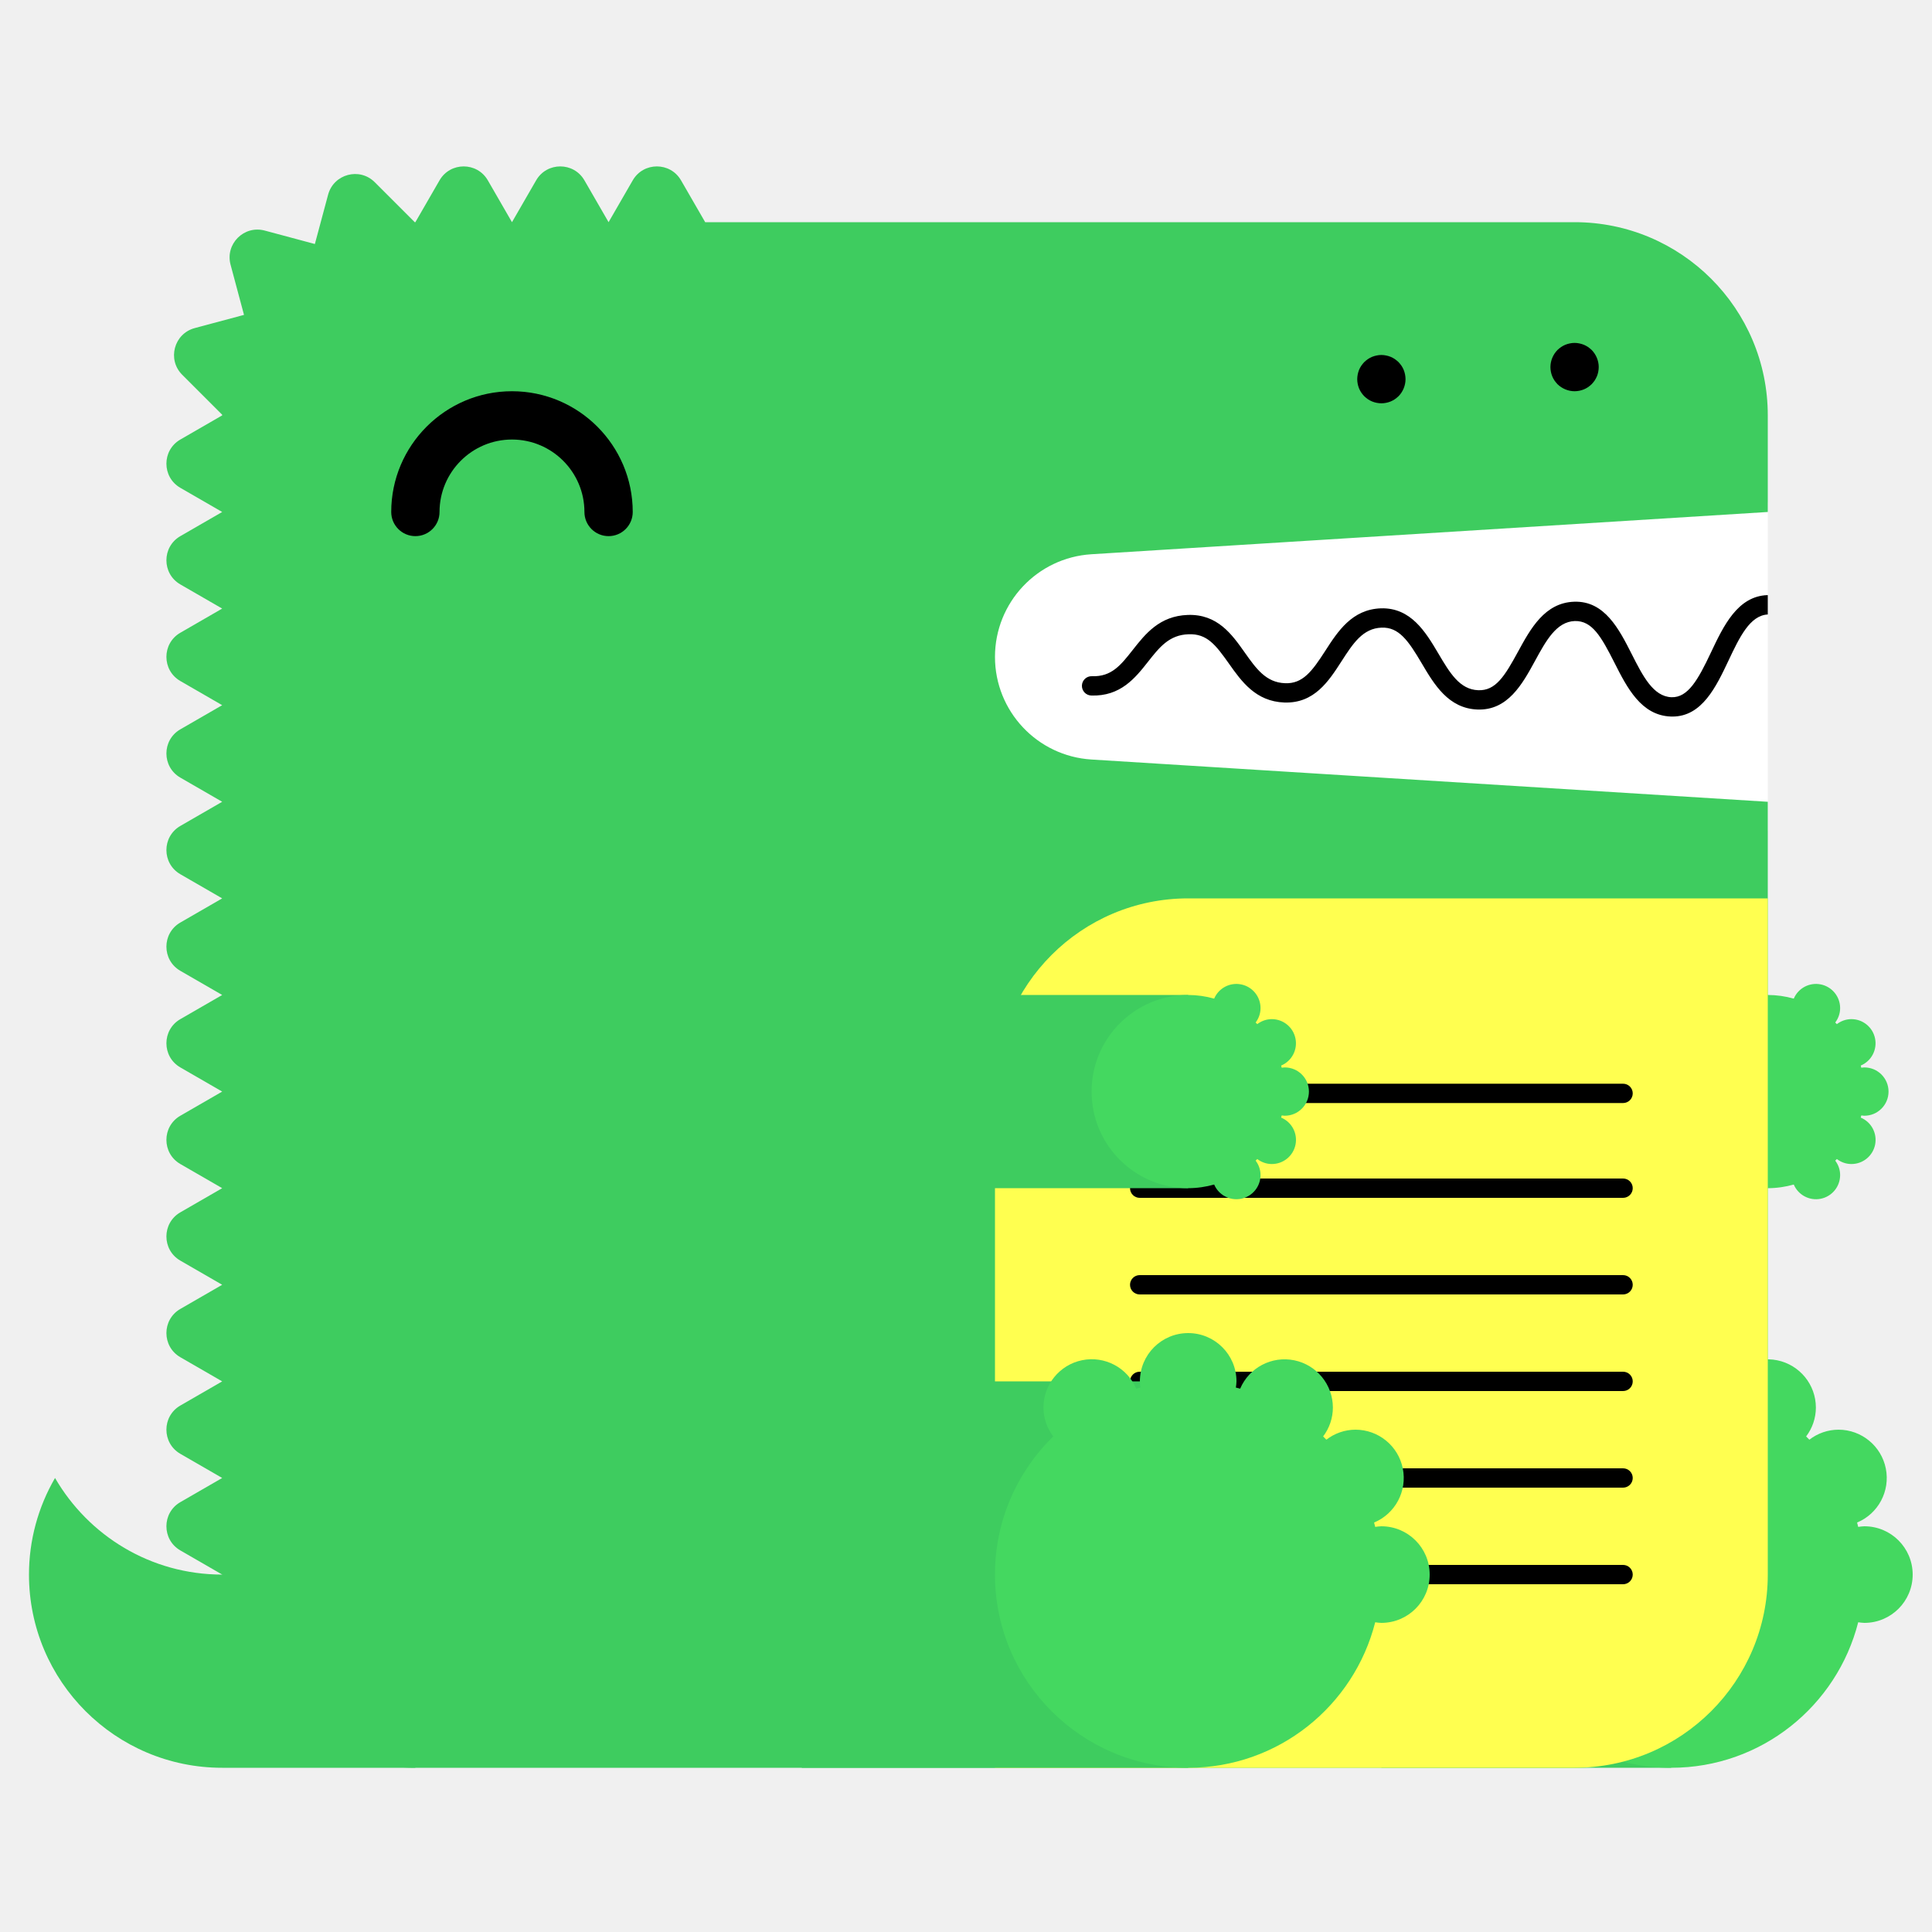
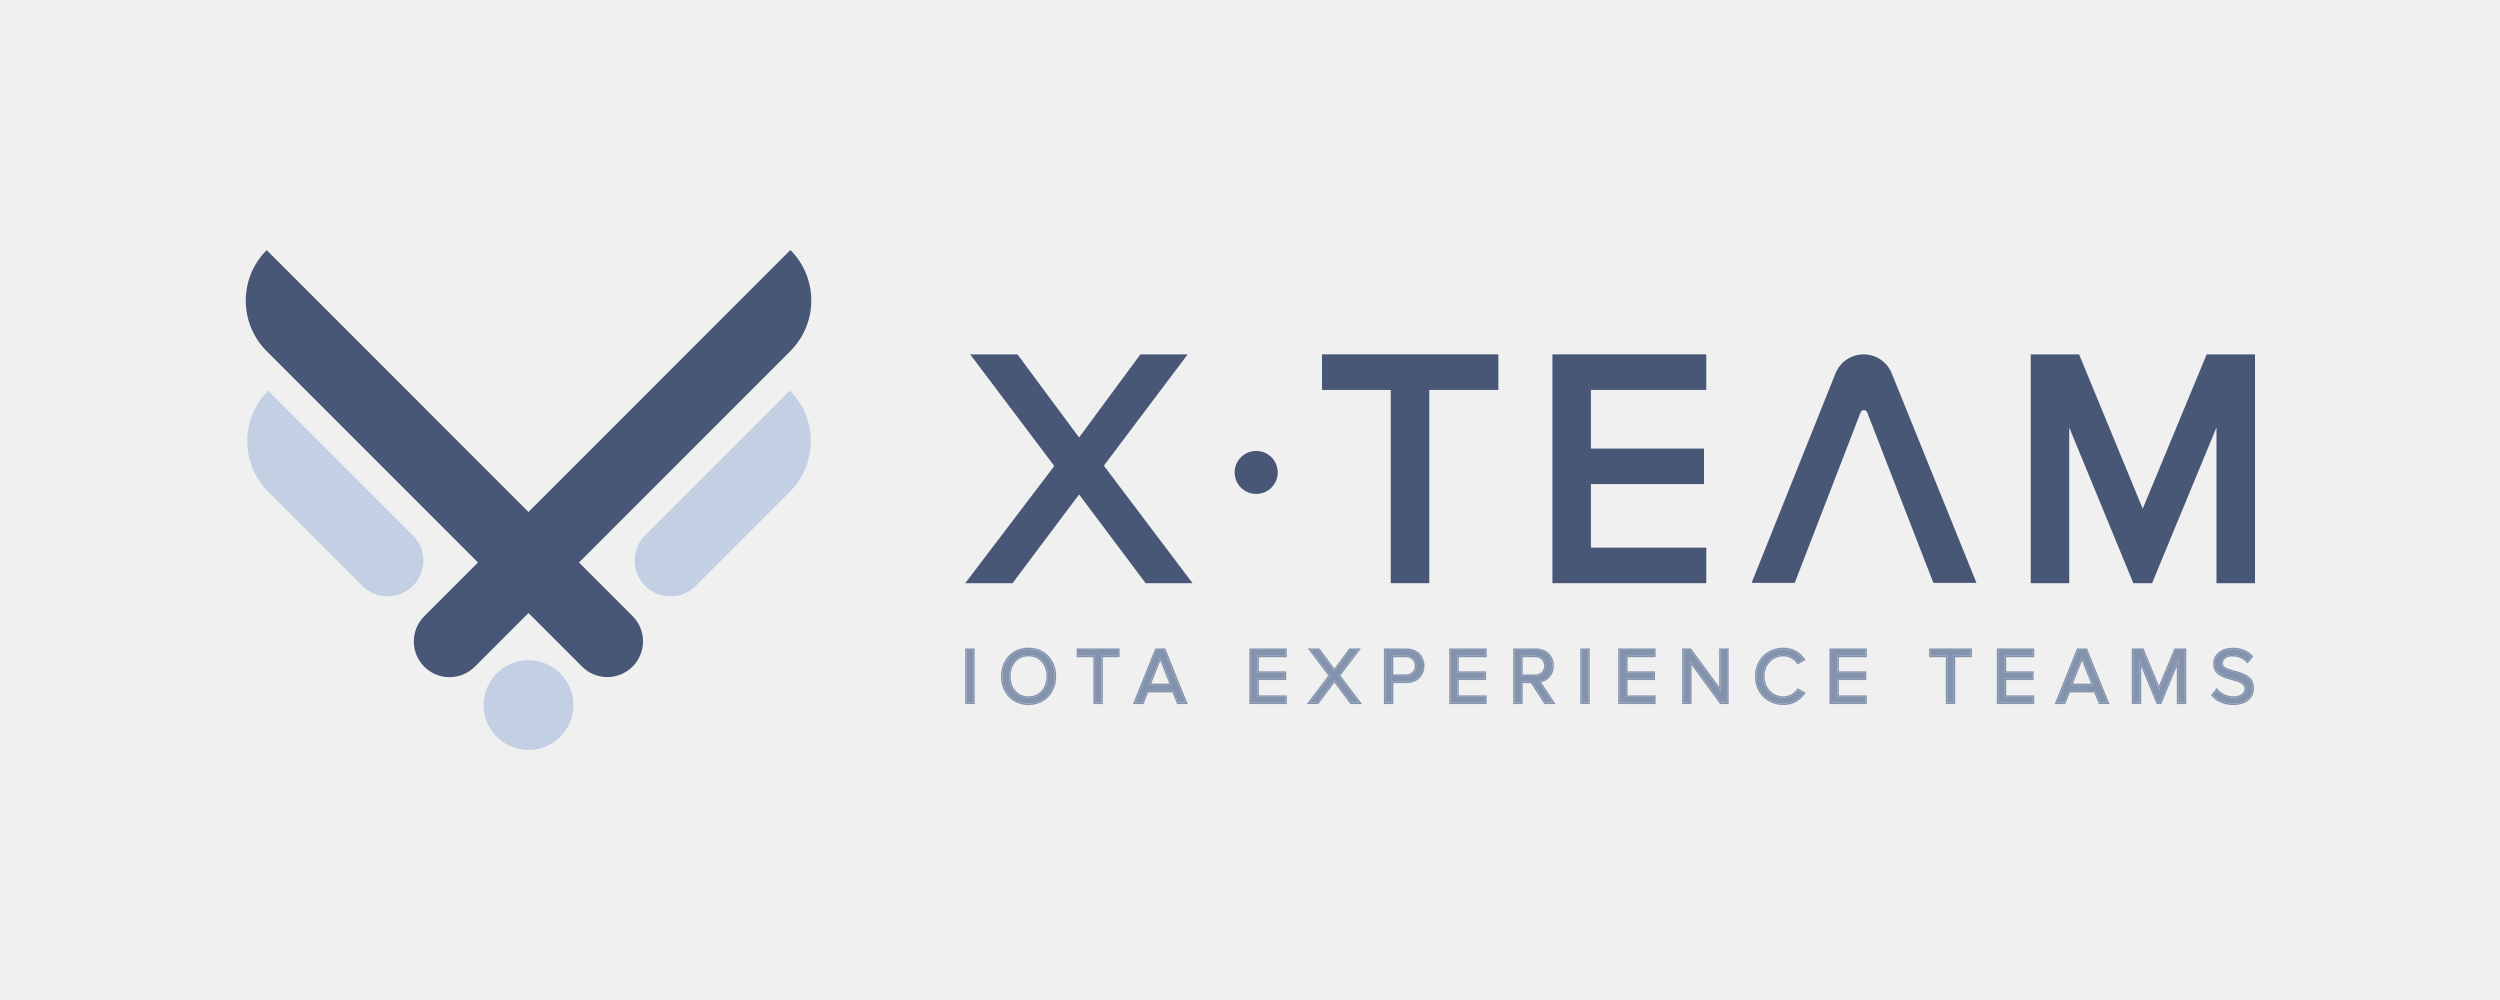
- <svg xmlns="http://www.w3.org/2000/svg" width="200" height="200" viewBox="0 0 200 200">
-   <g fill="none" fill-rule="evenodd">
-     <path fill="#FFF" d="M99 52h84v34H99z" />
-     <path d="M23 163c-7.398 0-13.843-4.027-17.303-10A19.886 19.886 0 0 0 3 163c0 11.046 8.954 20 20 20h20v-20H23z" fill="#3ECC5F" />
-     <path d="M112.98 57.376L183 53V43c0-11.046-8.954-20-20-20H73l-2.5-4.33c-1.112-1.925-3.889-1.925-5 0L63 23l-2.5-4.33c-1.111-1.925-3.889-1.925-5 0L53 23l-2.5-4.33c-1.111-1.925-3.889-1.925-5 0L43 23c-.022 0-.042.003-.065.003l-4.142-4.141c-1.57-1.571-4.252-.853-4.828 1.294l-1.369 5.104-5.192-1.392c-2.148-.575-4.111 1.389-3.535 3.536l1.39 5.193-5.102 1.367c-2.148.576-2.867 3.259-1.296 4.83l4.142 4.142c0 .021-.003.042-.003.064l-4.33 2.5c-1.925 1.111-1.925 3.889 0 5L23 53l-4.33 2.5c-1.925 1.111-1.925 3.889 0 5L23 63l-4.33 2.5c-1.925 1.111-1.925 3.889 0 5L23 73l-4.33 2.5c-1.925 1.111-1.925 3.889 0 5L23 83l-4.33 2.5c-1.925 1.111-1.925 3.889 0 5L23 93l-4.33 2.5c-1.925 1.111-1.925 3.889 0 5L23 103l-4.33 2.5c-1.925 1.111-1.925 3.889 0 5L23 113l-4.33 2.5c-1.925 1.111-1.925 3.889 0 5L23 123l-4.33 2.5c-1.925 1.111-1.925 3.889 0 5L23 133l-4.33 2.5c-1.925 1.111-1.925 3.889 0 5L23 143l-4.33 2.5c-1.925 1.111-1.925 3.889 0 5L23 153l-4.33 2.5c-1.925 1.111-1.925 3.889 0 5L23 163c0 11.046 8.954 20 20 20h120c11.046 0 20-8.954 20-20V83l-70.02-4.376A10.645 10.645 0 0 1 103 68c0-5.621 4.37-10.273 9.98-10.624" fill="#3ECC5F" />
-     <path fill="#3ECC5F" d="M143 183h30v-40h-30z" />
-     <path d="M193 158c-.219 0-.428.037-.639.064-.038-.15-.074-.301-.116-.451A5 5 0 0 0 190.32 148a4.96 4.96 0 0 0-3.016 1.036 26.531 26.531 0 0 0-.335-.336 4.955 4.955 0 0 0 1.011-2.987 5 5 0 0 0-9.599-1.959c-.148-.042-.297-.077-.445-.115.027-.211.064-.42.064-.639a5 5 0 0 0-5-5 5 5 0 0 0-5 5c0 .219.037.428.064.639-.148.038-.297.073-.445.115a4.998 4.998 0 0 0-9.599 1.959c0 1.125.384 2.151 1.011 2.987-3.717 3.632-6.031 8.693-6.031 14.3 0 11.046 8.954 20 20 20 9.339 0 17.16-6.41 19.361-15.064.211.027.42.064.639.064a5 5 0 0 0 5-5 5 5 0 0 0-5-5" fill="#44D860" />
-     <path fill="#3ECC5F" d="M153 123h30v-20h-30z" />
-     <path d="M193 115.5a2.5 2.5 0 1 0 0-5c-.109 0-.214.019-.319.032-.02-.075-.037-.15-.058-.225a2.501 2.501 0 0 0-.963-4.807c-.569 0-1.088.197-1.508.518a6.653 6.653 0 0 0-.168-.168c.314-.417.506-.931.506-1.494a2.5 2.5 0 0 0-4.8-.979A9.987 9.987 0 0 0 183 103c-5.522 0-10 4.478-10 10s4.478 10 10 10c.934 0 1.833-.138 2.69-.377a2.5 2.5 0 0 0 4.8-.979c0-.563-.192-1.077-.506-1.494.057-.055.113-.111.168-.168.42.321.939.518 1.508.518a2.5 2.5 0 0 0 .963-4.807c.021-.074.038-.15.058-.225.105.013.21.032.319.032" fill="#44D860" />
-     <path d="M63 55.5a2.5 2.5 0 0 1-2.5-2.5c0-4.136-3.364-7.5-7.5-7.5s-7.5 3.364-7.5 7.5a2.5 2.5 0 1 1-5 0c0-6.893 5.607-12.5 12.5-12.5S65.5 46.107 65.5 53a2.5 2.5 0 0 1-2.5 2.5" fill="#000" />
-     <path d="M103 183h60c11.046 0 20-8.954 20-20V93h-60c-11.046 0-20 8.954-20 20v70z" fill="#FFFF50" />
-     <path d="M168.02 124h-50.04a1 1 0 1 1 0-2h50.04a1 1 0 1 1 0 2m0 20h-50.04a1 1 0 1 1 0-2h50.04a1 1 0 1 1 0 2m0 20h-50.04a1 1 0 1 1 0-2h50.04a1 1 0 1 1 0 2m0-49.814h-50.04a1 1 0 1 1 0-2h50.04a1 1 0 1 1 0 2m0 19.814h-50.04a1 1 0 1 1 0-2h50.04a1 1 0 1 1 0 2m0 20h-50.04a1 1 0 1 1 0-2h50.04a1 1 0 1 1 0 2M183 61.611c-.012 0-.022-.006-.034-.005-3.09.105-4.552 3.196-5.842 5.923-1.346 2.85-2.387 4.703-4.093 4.647-1.889-.068-2.969-2.202-4.113-4.46-1.314-2.594-2.814-5.536-5.963-5.426-3.046.104-4.513 2.794-5.807 5.167-1.377 2.528-2.314 4.065-4.121 3.994-1.927-.07-2.951-1.805-4.136-3.813-1.321-2.236-2.848-4.75-5.936-4.664-2.994.103-4.465 2.385-5.763 4.4-1.373 2.13-2.335 3.428-4.165 3.351-1.973-.07-2.992-1.51-4.171-3.177-1.324-1.873-2.816-3.993-5.895-3.89-2.928.1-4.399 1.97-5.696 3.618-1.232 1.564-2.194 2.802-4.229 2.724a1 1 0 0 0-.072 2c3.017.101 4.545-1.8 5.872-3.487 1.177-1.496 2.193-2.787 4.193-2.855 1.926-.082 2.829 1.115 4.195 3.045 1.297 1.834 2.769 3.914 5.731 4.021 3.103.104 4.596-2.215 5.918-4.267 1.182-1.834 2.202-3.417 4.15-3.484 1.793-.067 2.769 1.35 4.145 3.681 1.297 2.197 2.766 4.686 5.787 4.796 3.125.108 4.634-2.62 5.949-5.035 1.139-2.088 2.214-4.06 4.119-4.126 1.793-.042 2.728 1.595 4.111 4.33 1.292 2.553 2.757 5.445 5.825 5.556l.169.003c3.064 0 4.518-3.075 5.805-5.794 1.139-2.41 2.217-4.68 4.067-4.773v-2z" fill="#000" />
-     <path fill="#3ECC5F" d="M83 183h40v-40H83z" />
-     <path d="M143 158c-.219 0-.428.037-.639.064-.038-.15-.074-.301-.116-.451A5 5 0 0 0 140.32 148a4.96 4.96 0 0 0-3.016 1.036 26.531 26.531 0 0 0-.335-.336 4.955 4.955 0 0 0 1.011-2.987 5 5 0 0 0-9.599-1.959c-.148-.042-.297-.077-.445-.115.027-.211.064-.42.064-.639a5 5 0 0 0-5-5 5 5 0 0 0-5 5c0 .219.037.428.064.639-.148.038-.297.073-.445.115a4.998 4.998 0 0 0-9.599 1.959c0 1.125.384 2.151 1.011 2.987-3.717 3.632-6.031 8.693-6.031 14.3 0 11.046 8.954 20 20 20 9.339 0 17.16-6.41 19.361-15.064.211.027.42.064.639.064a5 5 0 0 0 5-5 5 5 0 0 0-5-5" fill="#44D860" />
-     <path fill="#3ECC5F" d="M83 123h40v-20H83z" />
-     <path d="M133 115.5a2.5 2.5 0 1 0 0-5c-.109 0-.214.019-.319.032-.02-.075-.037-.15-.058-.225a2.501 2.501 0 0 0-.963-4.807c-.569 0-1.088.197-1.508.518a6.653 6.653 0 0 0-.168-.168c.314-.417.506-.931.506-1.494a2.5 2.5 0 0 0-4.8-.979A9.987 9.987 0 0 0 123 103c-5.522 0-10 4.478-10 10s4.478 10 10 10c.934 0 1.833-.138 2.69-.377a2.5 2.5 0 0 0 4.8-.979c0-.563-.192-1.077-.506-1.494.057-.055.113-.111.168-.168.42.321.939.518 1.508.518a2.5 2.5 0 0 0 .963-4.807c.021-.074.038-.15.058-.225.105.013.21.032.319.032" fill="#44D860" />
-     <path d="M143 41.75c-.16 0-.33-.02-.49-.05a2.52 2.52 0 0 1-.47-.14c-.15-.06-.29-.14-.431-.23-.13-.09-.259-.2-.38-.31-.109-.12-.219-.24-.309-.38s-.17-.28-.231-.43a2.619 2.619 0 0 1-.189-.96c0-.16.02-.33.05-.49.03-.16.08-.31.139-.47.061-.15.141-.29.231-.43.09-.13.2-.26.309-.38.121-.11.25-.22.38-.31.141-.09.281-.17.431-.23.149-.06.31-.11.47-.14.32-.07.65-.07.98 0 .159.03.32.08.47.14.149.06.29.14.43.23.13.09.259.2.38.31.11.12.22.25.31.38.09.14.17.28.23.43.06.16.11.31.14.47.029.16.05.33.05.49 0 .66-.271 1.31-.73 1.77-.121.11-.25.22-.38.31-.14.09-.281.17-.43.23a2.565 2.565 0 0 1-.96.19m20-1.25c-.66 0-1.3-.27-1.771-.73a3.802 3.802 0 0 1-.309-.38c-.09-.14-.17-.28-.231-.43a2.619 2.619 0 0 1-.189-.96c0-.66.27-1.3.729-1.77.121-.11.25-.22.38-.31.141-.09.281-.17.431-.23.149-.06.31-.11.47-.14.32-.07.66-.07.98 0 .159.03.32.08.47.14.149.06.29.14.43.23.13.09.259.2.38.31.459.47.73 1.11.73 1.77 0 .16-.021.33-.05.49-.03.16-.08.32-.14.47-.07.15-.14.29-.23.43-.09.13-.2.26-.31.38-.121.11-.25.22-.38.31-.14.09-.281.17-.43.23a2.565 2.565 0 0 1-.96.19" fill="#000" />
-   </g>
+ <svg xmlns="http://www.w3.org/2000/svg" width="1000" height="400" viewBox="0 0 1000 400" fill="none">
+   <path d="M389.275 281.063V259.976H386.65V281.063H389.275Z" fill="#8493AD" />
+   <path d="M411.414 281.443C417.642 281.443 421.879 276.764 421.879 270.535C421.879 264.307 417.642 259.628 411.414 259.628C405.154 259.628 400.949 264.307 400.949 270.535C400.949 276.764 405.154 281.443 411.414 281.443ZM411.414 279.103C406.671 279.103 403.668 275.436 403.668 270.535C403.668 265.603 406.671 261.968 411.414 261.968C416.125 261.968 419.16 265.603 419.16 270.535C419.16 275.436 416.125 279.103 411.414 279.103Z" fill="#8493AD" />
+   <path d="M440.542 281.063V262.315H447.244V259.976H431.247V262.315H437.917V281.063H440.542Z" fill="#8493AD" />
+   <path d="M474.242 281.063L465.737 259.976H462.481L454.008 281.063H457.011L458.877 276.384H469.373L471.238 281.063H474.242ZM468.583 274.045H459.635L464.125 262.695L468.583 274.045Z" fill="#8493AD" />
+   <path d="M514.142 281.063V278.724H502.95V271.452H513.92V269.113H502.95V262.315H514.142V259.976H500.325V281.063H514.142Z" fill="#8493AD" />
+   <path d="M543.65 281.063L535.461 270.219L543.175 259.976H539.982L533.754 268.417L527.494 259.976H524.301L532.047 270.251L523.827 281.063H527.02L533.754 272.085L540.488 281.063H543.65Z" fill="#8493AD" />
+   <path d="M556.75 281.063V272.685H562.598C566.772 272.685 569.206 269.777 569.206 266.33C569.206 262.884 566.835 259.976 562.598 259.976H554.125V281.063H556.75ZM562.282 270.346H556.75V262.315H562.282C564.78 262.315 566.487 263.959 566.487 266.33C566.487 268.702 564.78 270.346 562.282 270.346Z" fill="#8493AD" />
+   <path d="M594.085 281.063V278.724H582.893V271.452H593.864V269.113H582.893V262.315H594.085V259.976H580.269V281.063H594.085Z" fill="#8493AD" />
+   <path d="M621.159 281.063L615.468 272.464C618.345 272.211 620.938 270.124 620.938 266.33C620.938 262.442 618.187 259.976 614.33 259.976H605.857V281.063H608.481V272.685H612.686L618.061 281.063H621.159ZM614.014 270.377H608.481V262.315H614.014C616.511 262.315 618.219 263.959 618.219 266.33C618.219 268.702 616.511 270.377 614.014 270.377Z" fill="#8493AD" />
+   <path d="M635.304 281.063V259.976H632.68V281.063H635.304Z" fill="#8493AD" />
+   <path d="M661.648 281.063V278.724H650.456V271.452H661.427V269.113H650.456V262.315H661.648V259.976H647.832V281.063H661.648Z" fill="#8493AD" />
+   <path d="M690.872 281.063V259.976H688.247V276.448L676.107 259.976H673.42V281.063H676.044V264.244L688.342 281.063H690.872Z" fill="#8493AD" />
+   <path d="M713.382 281.443C717.113 281.443 719.642 279.672 721.413 277.27L719.168 276.037C717.967 277.839 715.785 279.103 713.382 279.103C708.766 279.103 705.257 275.531 705.257 270.535C705.257 265.508 708.766 261.968 713.382 261.968C715.785 261.968 717.967 263.264 719.168 265.034L721.381 263.801C719.705 261.43 717.113 259.628 713.382 259.628C707.312 259.628 702.538 264.054 702.538 270.535C702.538 277.017 707.312 281.443 713.382 281.443Z" fill="#8493AD" />
+   <path d="M746.161 281.063V278.724H734.969V271.452H745.94V269.113H734.969V262.315H746.161V259.976H732.345V281.063H746.161Z" fill="#8493AD" />
+   <path d="M781.512 281.063V262.315H788.215V259.976H772.217V262.315H778.888V281.063H781.512Z" fill="#8493AD" />
+   <path d="M813.106 281.063V278.724H801.914V271.452H812.885V269.113H801.914V262.315H813.106V259.976H799.29V281.063H813.106Z" fill="#8493AD" />
+   <path d="M842.931 281.063L834.426 259.976H831.17L822.697 281.063H825.7L827.565 276.384H838.062L839.927 281.063H842.931ZM837.271 274.045H828.324L832.814 262.695L837.271 274.045Z" fill="#8493AD" />
+   <path d="M873.921 281.063V259.976H870.158L863.582 275.847L857.038 259.976H853.275V281.063H855.9V263.706L863.045 281.063H864.12L871.296 263.706V281.063H873.921Z" fill="#8493AD" />
+   <path d="M893.257 281.443C898.947 281.443 901.034 278.313 901.034 275.246C901.034 267.374 888.546 270.093 888.546 265.35C888.546 263.359 890.348 261.999 892.877 261.999C895.185 261.999 897.398 262.79 898.979 264.528L900.56 262.6C898.789 260.734 896.292 259.66 893.067 259.66C888.925 259.66 885.827 262.031 885.827 265.508C885.827 273.033 898.315 270.03 898.315 275.467C898.315 277.08 897.114 279.103 893.351 279.103C890.38 279.103 888.103 277.649 886.712 276.1L885.163 278.092C886.902 280.052 889.589 281.443 893.257 281.443Z" fill="#8493AD" />
+   <path fill-rule="evenodd" clip-rule="evenodd" d="M389.854 281.637H386.08V259.399H389.854V281.637ZM389.279 259.974V281.061H386.655V259.974H389.279ZM422.459 270.533C422.459 277.047 417.996 282.016 411.419 282.016C404.809 282.016 400.379 277.046 400.379 270.533C400.379 264.021 404.809 259.051 411.419 259.051C417.996 259.051 422.459 264.02 422.459 270.533ZM406.199 276.275C407.43 277.676 409.206 278.526 411.419 278.526C413.614 278.526 415.392 277.676 416.627 276.275C417.867 274.867 418.589 272.867 418.589 270.533C418.589 268.183 417.867 266.184 416.627 264.781C415.393 263.384 413.616 262.541 411.419 262.541C409.205 262.541 407.428 263.384 406.199 264.78C404.963 266.183 404.248 268.182 404.248 270.533C404.248 272.868 404.963 274.868 406.199 276.275ZM441.122 281.637H437.347V262.888H430.676V259.399H447.824V262.888H441.122V281.637ZM440.546 281.061H437.922V262.313H431.251V259.974H447.249V262.313H440.546V281.061ZM475.099 281.637H470.853L468.988 276.957H459.271L457.406 281.637H453.162L462.097 259.399H466.13L475.099 281.637ZM458.881 276.382H469.378L471.243 281.061H474.247L465.742 259.974H462.486L454.013 281.061H457.016L458.881 276.382ZM468.587 274.043L464.13 262.693L459.64 274.043H468.587ZM467.744 273.468L464.128 264.261L460.486 273.468H467.744ZM514.721 281.637H499.755V259.399H514.721V262.888H503.529V268.536H514.5V272.025H503.529V278.147H514.721V281.637ZM514.146 278.722V281.061H500.33V259.974H514.146V262.313H502.954V269.111H513.925V271.45H502.954V278.722H514.146ZM544.809 281.637H540.205L533.759 273.041L527.312 281.637H522.672L531.33 270.247L523.152 259.399H527.788L533.758 267.448L539.697 259.399H544.333L536.186 270.217L544.809 281.637ZM535.466 270.217L543.18 259.974H539.987L533.759 268.415L527.499 259.974H524.306L532.052 270.249L523.831 281.061H527.025L533.759 272.083L540.493 281.061H543.655L535.466 270.217ZM557.329 281.637H553.555V259.399H562.603C564.86 259.399 566.666 260.177 567.909 261.458C569.147 262.736 569.786 264.474 569.786 266.328C569.786 268.187 569.128 269.925 567.884 271.2C566.635 272.479 564.83 273.258 562.603 273.258H557.329V281.637ZM556.754 281.061H554.13V259.974H562.603C566.84 259.974 569.211 262.882 569.211 266.328C569.211 269.775 566.777 272.683 562.603 272.683H556.754V281.061ZM557.329 269.769H562.287C563.408 269.769 564.31 269.401 564.928 268.81C565.545 268.22 565.917 267.371 565.917 266.328C565.917 265.286 565.545 264.437 564.928 263.847C564.31 263.255 563.408 262.888 562.287 262.888H557.329V269.769ZM594.665 281.637H579.699V259.399H594.665V262.888H583.473V268.536H594.444V272.025H583.473V278.147H594.665V281.637ZM594.09 278.722V281.061H580.274V259.974H594.09V262.313H582.898V269.111H593.869V271.45H582.898V278.722H594.09ZM622.234 281.637H617.751L612.376 273.258H609.061V281.637H605.286V259.399H614.335C616.386 259.399 618.187 260.056 619.479 261.274C620.776 262.496 621.518 264.242 621.518 266.328C621.518 268.365 620.818 269.983 619.697 271.126C618.805 272.035 617.666 272.624 616.448 272.893L622.234 281.637ZM615.473 272.462C615.686 272.443 615.897 272.415 616.105 272.376C618.719 271.891 620.942 269.842 620.942 266.328C620.942 262.44 618.192 259.974 614.335 259.974H605.862V281.061H608.486V272.683H612.691L618.065 281.061H621.164L615.473 272.462ZM609.061 269.8H614.019C615.136 269.8 616.038 269.427 616.658 268.828C617.276 268.23 617.648 267.371 617.648 266.328C617.648 265.286 617.276 264.437 616.66 263.847C616.042 263.255 615.14 262.888 614.019 262.888H609.061V269.8ZM635.884 281.637H632.109V259.399H635.884V281.637ZM635.309 259.974V281.061H632.684V259.974H635.309ZM662.228 281.637H647.261V259.399H662.228V262.888H651.036V268.536H662.007V272.025H651.036V278.147H662.228V281.637ZM661.653 278.722V281.061H647.837V259.974H661.653V262.313H650.461V269.111H661.431V271.45H650.461V278.722H661.653ZM691.451 281.637H688.055L676.624 266.003V281.637H672.849V259.399H676.402L687.677 274.696V259.399H691.451V281.637ZM688.252 276.446L676.112 259.974H673.424V281.061H676.049V264.242L688.347 281.061H690.876V259.974H688.252V276.446ZM722.27 277.08L721.881 277.609C720.025 280.126 717.337 282.016 713.387 282.016C707.009 282.016 701.968 277.342 701.968 270.533C701.968 263.725 707.009 259.051 713.387 259.051C717.334 259.051 720.091 260.97 721.856 263.467L722.225 263.99L718.993 265.791L718.697 265.355C717.596 263.732 715.588 262.541 713.387 262.541C709.11 262.541 705.837 265.802 705.837 270.533C705.837 275.234 709.112 278.526 713.387 278.526C715.592 278.526 717.596 277.362 718.694 275.716L718.987 275.276L722.27 277.08ZM721.062 277.728C721.184 277.578 721.302 277.424 721.417 277.268L719.173 276.035C717.971 277.837 715.79 279.101 713.387 279.101C708.771 279.101 705.262 275.529 705.262 270.533C705.262 265.506 708.771 261.965 713.387 261.965C715.79 261.965 717.971 263.262 719.173 265.032L721.386 263.799C721.274 263.641 721.159 263.486 721.039 263.334C719.36 261.196 716.87 259.626 713.387 259.626C707.317 259.626 702.543 264.052 702.543 270.533C702.543 277.015 707.317 281.441 713.387 281.441C716.875 281.441 719.313 279.893 721.062 277.728ZM746.741 281.637H731.775V259.399H746.741V262.888H735.549V268.536H746.52V272.025H735.549V278.147H746.741V281.637ZM746.166 278.722V281.061H732.35V259.974H746.166V262.313H734.974V269.111H745.944V271.45H734.974V278.722H746.166ZM782.092 281.637H778.318V262.888H771.647V259.399H788.795V262.888H782.092V281.637ZM781.517 281.061H778.893V262.313H772.222V259.974H788.219V262.313H781.517V281.061ZM813.686 281.637H798.72V259.399H813.686V262.888H802.494V268.536H813.465V272.025H802.494V278.147H813.686V281.637ZM813.111 278.722V281.061H799.295V259.974H813.111V262.313H801.919V269.111H812.89V271.45H801.919V278.722H813.111ZM843.788 281.637H839.542L837.677 276.957H827.96L826.095 281.637H821.85L830.786 259.399H834.819L843.788 281.637ZM827.57 276.382H838.067L839.932 281.061H842.935L834.431 259.974H831.174L822.701 281.061H825.705L827.57 276.382ZM837.276 274.043L832.818 262.693L828.329 274.043H837.276ZM836.432 273.468L832.816 264.261L829.175 273.468H836.432ZM874.501 281.637H870.726V266.6L864.509 281.637H862.664L856.479 266.612V281.637H852.705V259.399H857.427L863.588 274.339L869.779 259.399H874.501V281.637ZM863.587 275.845L857.042 259.974H853.28V281.061H855.904V263.704L863.05 281.061H864.124L871.301 263.704V281.061H873.925V259.974H870.163L863.587 275.845ZM899.006 265.406L898.558 264.913C897.106 263.316 895.06 262.572 892.882 262.572C891.715 262.572 890.764 262.886 890.118 263.382C889.483 263.87 889.126 264.544 889.126 265.348C889.126 265.8 889.269 266.143 889.522 266.436C889.788 266.743 890.193 267.015 890.741 267.265C891.57 267.644 892.597 267.923 893.73 268.231C894.126 268.338 894.535 268.45 894.954 268.57C896.519 269.02 898.177 269.59 899.444 270.593C900.747 271.623 901.614 273.092 901.614 275.244C901.614 276.907 901.046 278.618 899.679 279.91C898.312 281.203 896.211 282.016 893.261 282.016C889.436 282.016 886.59 280.56 884.737 278.471L884.42 278.114L886.685 275.202L887.145 275.714C888.453 277.17 890.583 278.526 893.356 278.526C895.135 278.526 896.223 278.049 896.86 277.464C897.498 276.879 897.745 276.131 897.745 275.465C897.745 274.906 897.588 274.481 897.324 274.131C897.053 273.771 896.646 273.462 896.106 273.185C895.184 272.712 894 272.39 892.699 272.036C892.444 271.966 892.185 271.896 891.921 271.823C890.366 271.389 888.708 270.867 887.442 269.936C886.136 268.974 885.257 267.584 885.257 265.506C885.257 261.595 888.742 259.082 893.072 259.082C896.434 259.082 899.09 260.208 900.982 262.202L901.331 262.57L899.006 265.406ZM898.578 264.114C897.036 262.662 894.999 261.997 892.882 261.997C890.353 261.997 888.551 263.357 888.551 265.348C888.551 267.421 890.935 268.068 893.621 268.797C897.08 269.737 901.039 270.812 901.039 275.244C901.039 278.311 898.952 281.441 893.261 281.441C889.594 281.441 886.907 280.05 885.168 278.09L886.717 276.098C886.844 276.239 886.978 276.379 887.119 276.518C888.528 277.9 890.655 279.101 893.356 279.101C897.119 279.101 898.32 277.078 898.32 275.465C898.32 272.967 895.683 272.25 892.833 271.476C889.48 270.565 885.832 269.574 885.832 265.506C885.832 262.029 888.93 259.658 893.072 259.658C896.297 259.658 898.794 260.732 900.565 262.598L898.984 264.526C898.853 264.382 898.718 264.245 898.578 264.114ZM421.883 270.533C421.883 276.762 417.647 281.441 411.419 281.441C405.159 281.441 400.954 276.762 400.954 270.533C400.954 264.305 405.159 259.626 411.419 259.626C417.647 259.626 421.883 264.305 421.883 270.533ZM403.673 270.533C403.673 275.434 406.676 279.101 411.419 279.101C416.129 279.101 419.164 275.434 419.164 270.533C419.164 265.601 416.129 261.965 411.419 261.965C406.676 261.965 403.673 265.601 403.673 270.533ZM562.287 270.344C564.785 270.344 566.492 268.7 566.492 266.328C566.492 263.957 564.785 262.313 562.287 262.313H556.754V270.344H562.287ZM614.019 270.375C616.516 270.375 618.223 268.7 618.223 266.328C618.223 263.957 616.516 262.313 614.019 262.313H608.486V270.375H614.019Z" fill="#8493AD" />
+   <path d="M458.253 233.277H477.032L441.539 186.272L475.069 141.748H456.156L431.627 174.993L406.973 141.748H388.061L421.72 186.398L386.082 233.277H405.01L431.632 197.781L458.253 233.277Z" fill="#485776" />
+   <path d="M511.094 188.973C511.094 193.723 507.233 197.574 502.471 197.574C497.709 197.574 493.848 193.723 493.848 188.973C493.848 184.223 497.709 180.373 502.471 180.373C507.233 180.373 511.094 184.223 511.094 188.973Z" fill="#485776" />
+   <path d="M556.306 233.277H571.706V155.974H599.342V141.748H528.801V155.974H556.306V233.277Z" fill="#485776" />
+   <path d="M682.513 233.277H620.967V141.748H682.513V155.974H636.366V179.422H681.6V193.648H636.366V219.051H682.513V233.277Z" fill="#485776" />
+   <path d="M790.591 233.14H773.348L746.873 164.953C746.407 163.751 744.707 163.753 744.242 164.955L717.89 233.14H700.646L734.196 149.363C736.038 144.763 740.494 141.748 745.448 141.748C750.387 141.748 754.832 144.745 756.684 149.323L790.591 233.14Z" fill="#485776" />
+   <path d="M886.601 233.277H902V141.748H882.668L857.089 203.484L831.632 141.748H812.297V233.277H827.696V170.997L853.334 233.277H860.831L886.601 170.95V233.277Z" fill="#485776" />
+   <path d="M169.708 246.48C164.129 252.06 164.129 261.108 169.708 266.688C175.287 272.269 184.333 272.269 189.912 266.688L211.389 245.206L232.82 266.642C238.399 272.222 247.444 272.222 253.023 266.642C258.602 261.061 258.602 252.013 253.023 246.433L231.593 224.997L316.15 140.418C327.308 129.257 327.308 111.161 316.15 100L211.389 204.788L106.673 100.045C95.515 111.206 95.515 129.302 106.673 140.463L191.185 224.997L169.708 246.48Z" fill="#485776" />
+   <path d="M258.054 234.358C252.47 228.775 252.47 219.722 258.054 214.138L315.951 156.24V156.24C327.118 167.408 327.118 185.514 315.951 196.681L278.274 234.358C272.69 239.942 263.637 239.942 258.054 234.358V234.358Z" fill="#C3D0E4" />
+   <path d="M165.171 234.361C170.755 228.777 170.755 219.724 165.171 214.141L107.274 156.243V156.243C96.106 167.411 96.106 185.517 107.274 196.684L144.951 234.361C150.534 239.945 159.587 239.945 165.171 234.361V234.361Z" fill="#C3D0E4" />
+   <path d="M229.372 282.039C229.372 291.959 221.33 300 211.41 300C201.491 300 193.449 291.959 193.449 282.039C193.449 272.12 201.491 264.078 211.41 264.078C221.33 264.078 229.372 272.12 229.372 282.039Z" fill="#C3D0E4" />
</svg>
